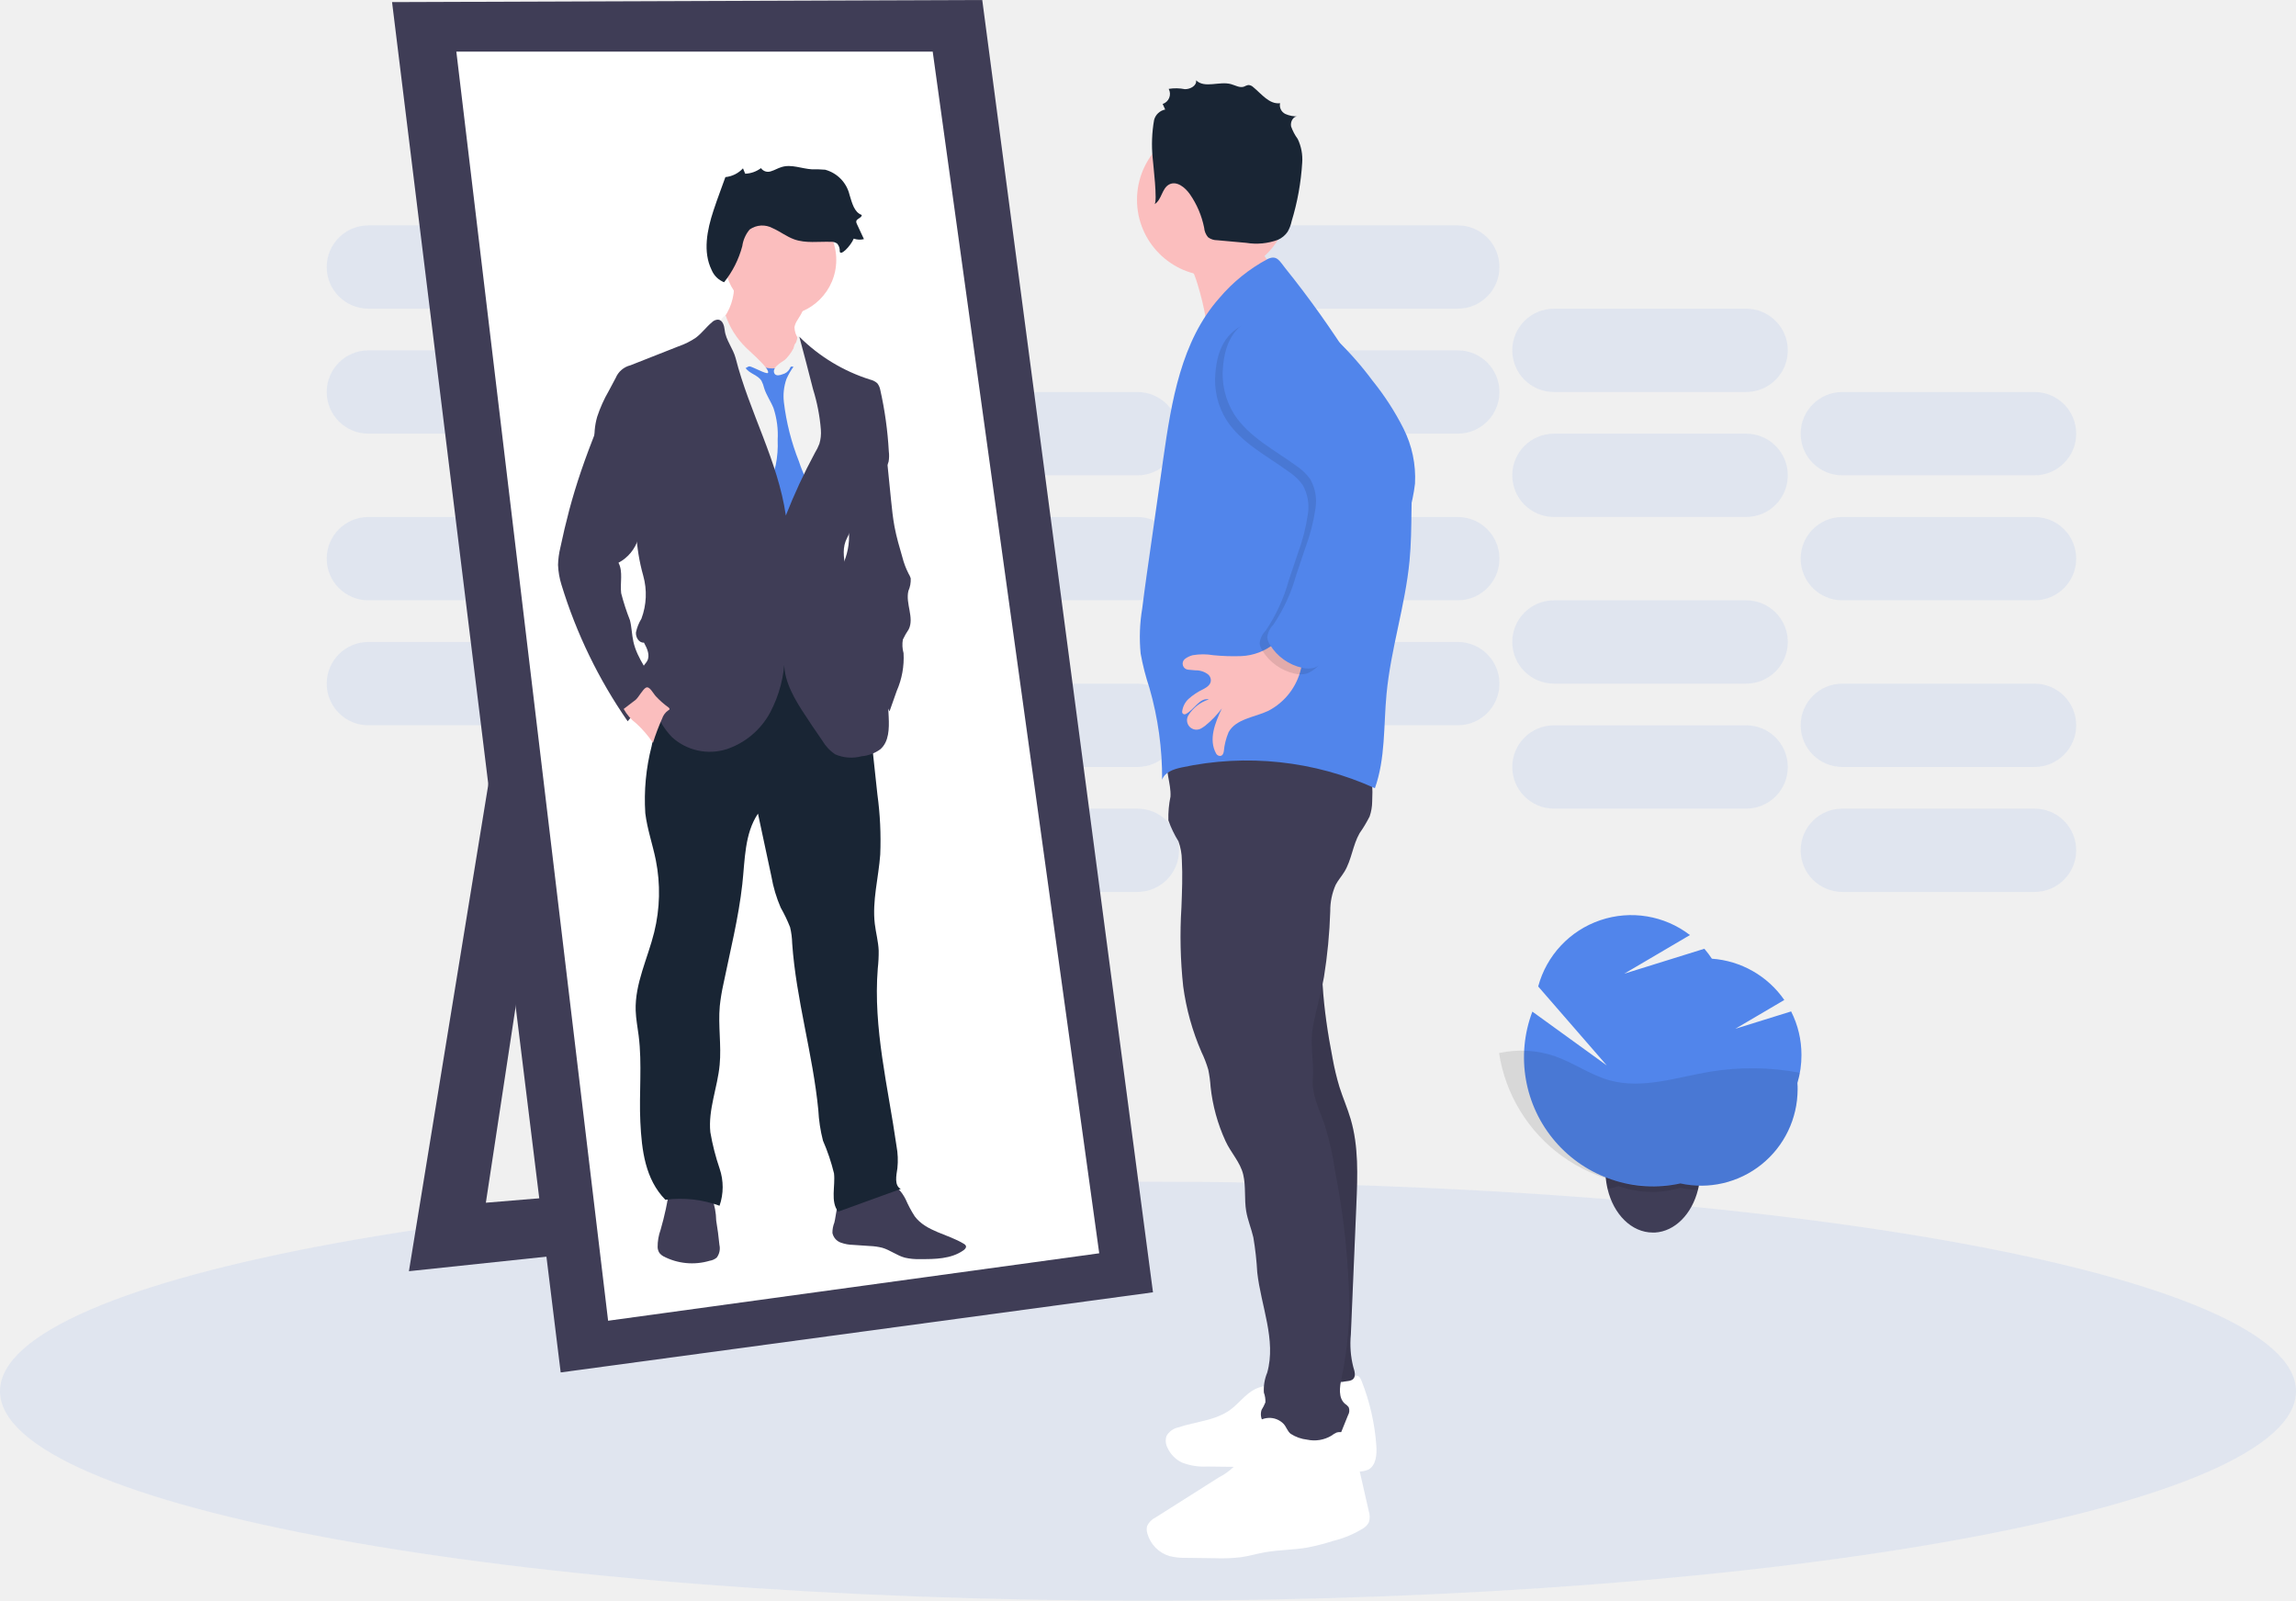
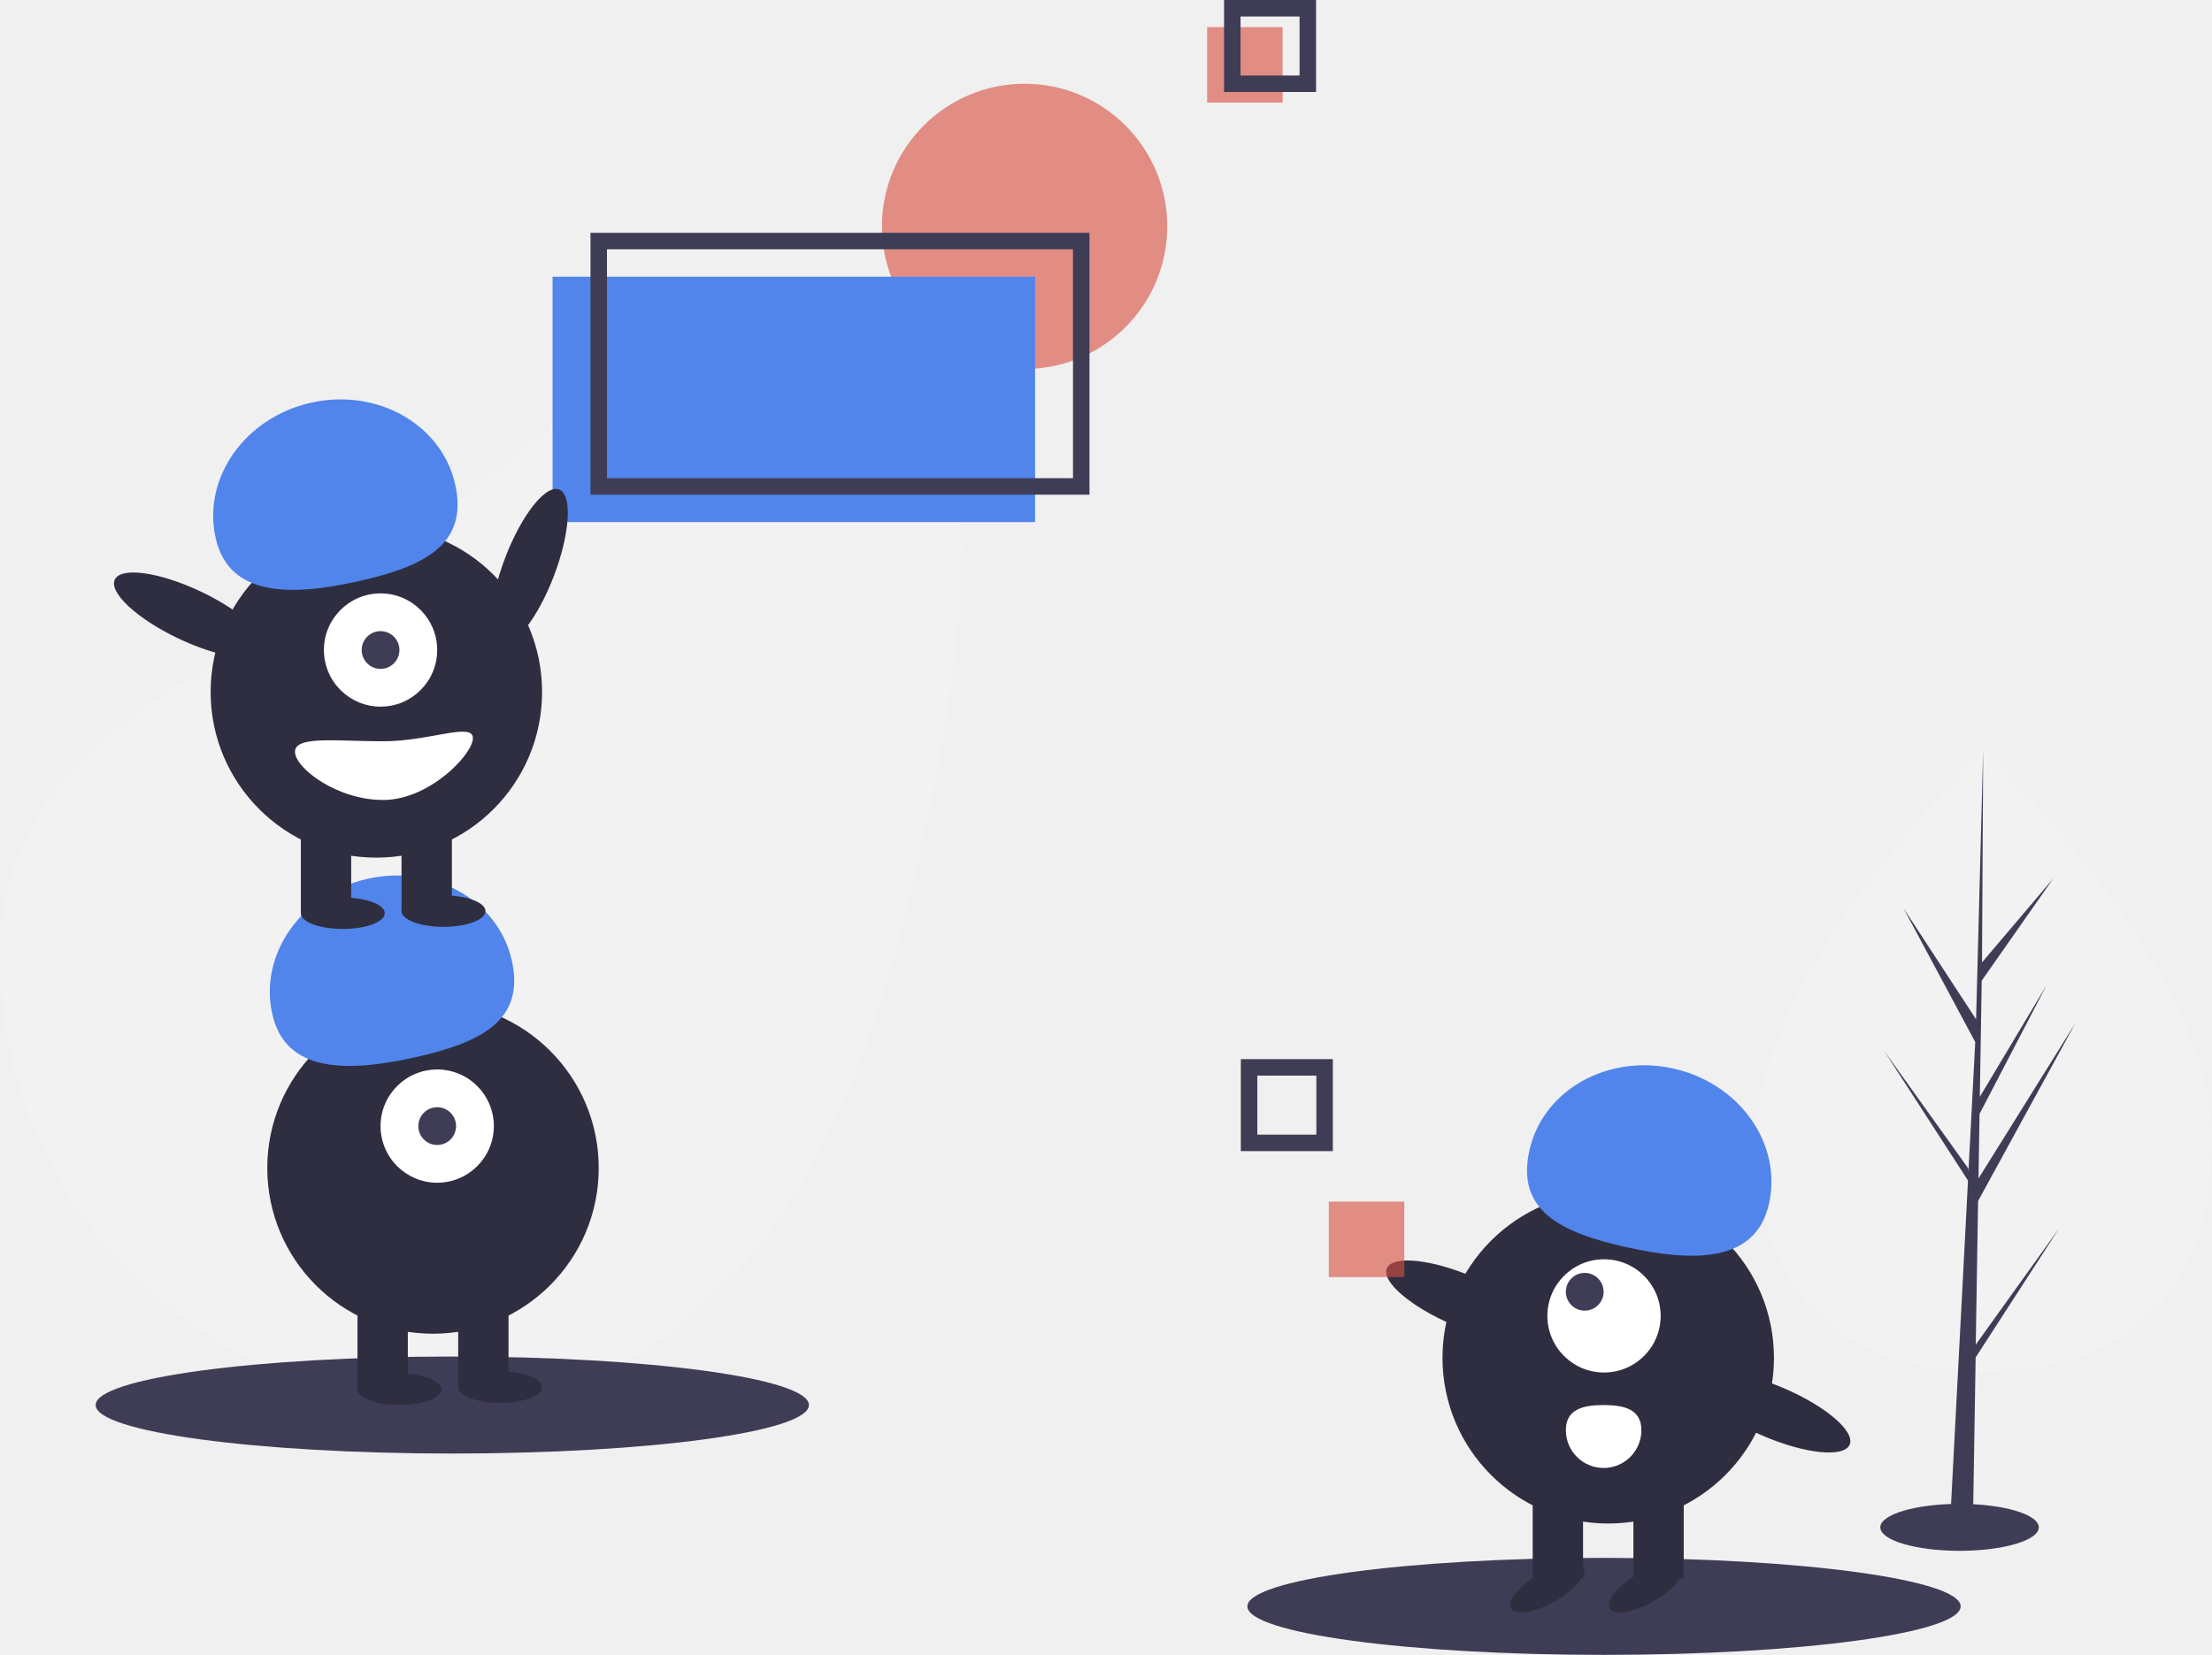
- <svg xmlns="http://www.w3.org/2000/svg" id="undraw_career_progress_ivdb" width="274" height="191" viewBox="0 0 274 191">
-   <rect id="Rectangle_33" data-name="Rectangle 33" width="32.884" height="9.941" rx="4.971" transform="translate(38.989 76.6)" fill="#5185eb" opacity="0.1" />
-   <rect id="Rectangle_34" data-name="Rectangle 34" width="32.884" height="9.941" rx="4.971" transform="translate(73.403 86.544)" fill="#5185eb" opacity="0.1" />
-   <rect id="Rectangle_35" data-name="Rectangle 35" width="32.884" height="9.941" rx="4.971" transform="translate(107.82 96.485)" fill="#5185eb" opacity="0.1" />
-   <rect id="Rectangle_36" data-name="Rectangle 36" width="32.884" height="9.941" rx="4.971" transform="translate(38.989 61.689)" fill="#5185eb" opacity="0.1" />
-   <rect id="Rectangle_37" data-name="Rectangle 37" width="32.884" height="9.941" rx="4.971" transform="translate(73.403 71.63)" fill="#5185eb" opacity="0.1" />
-   <rect id="Rectangle_38" data-name="Rectangle 38" width="32.884" height="9.941" rx="4.971" transform="translate(107.82 81.573)" fill="#5185eb" opacity="0.1" />
-   <rect id="Rectangle_39" data-name="Rectangle 39" width="32.884" height="9.941" rx="4.971" transform="translate(146.057 76.6)" fill="#5185eb" opacity="0.1" />
-   <rect id="Rectangle_40" data-name="Rectangle 40" width="32.884" height="9.941" rx="4.971" transform="translate(180.471 86.544)" fill="#5185eb" opacity="0.1" />
-   <rect id="Rectangle_41" data-name="Rectangle 41" width="32.884" height="9.941" rx="4.971" transform="translate(214.887 96.485)" fill="#5185eb" opacity="0.1" />
-   <rect id="Rectangle_42" data-name="Rectangle 42" width="32.884" height="9.941" rx="4.971" transform="translate(146.057 61.689)" fill="#5185eb" opacity="0.1" />
-   <rect id="Rectangle_43" data-name="Rectangle 43" width="32.884" height="9.941" rx="4.971" transform="translate(180.471 71.63)" fill="#5185eb" opacity="0.1" />
-   <rect id="Rectangle_44" data-name="Rectangle 44" width="32.884" height="9.941" rx="4.971" transform="translate(214.887 81.573)" fill="#5185eb" opacity="0.1" />
-   <rect id="Rectangle_45" data-name="Rectangle 45" width="32.884" height="9.941" rx="4.971" transform="translate(38.989 41.804)" fill="#5185eb" opacity="0.1" />
-   <rect id="Rectangle_46" data-name="Rectangle 46" width="32.884" height="9.941" rx="4.971" transform="translate(73.403 51.745)" fill="#5185eb" opacity="0.1" />
-   <rect id="Rectangle_47" data-name="Rectangle 47" width="32.884" height="9.941" rx="4.971" transform="translate(107.82 61.689)" fill="#5185eb" opacity="0.1" />
-   <rect id="Rectangle_48" data-name="Rectangle 48" width="32.884" height="9.941" rx="4.971" transform="translate(38.989 26.89)" fill="#5185eb" opacity="0.1" />
-   <rect id="Rectangle_49" data-name="Rectangle 49" width="32.884" height="9.941" rx="4.971" transform="translate(73.403 36.834)" fill="#5185eb" opacity="0.1" />
-   <rect id="Rectangle_50" data-name="Rectangle 50" width="32.884" height="9.941" rx="4.971" transform="translate(107.82 46.775)" fill="#5185eb" opacity="0.1" />
-   <rect id="Rectangle_51" data-name="Rectangle 51" width="32.884" height="9.941" rx="4.971" transform="translate(146.057 41.804)" fill="#5185eb" opacity="0.1" />
-   <rect id="Rectangle_52" data-name="Rectangle 52" width="32.884" height="9.941" rx="4.971" transform="translate(180.471 51.745)" fill="#5185eb" opacity="0.1" />
-   <rect id="Rectangle_53" data-name="Rectangle 53" width="32.884" height="9.941" rx="4.971" transform="translate(214.887 61.689)" fill="#5185eb" opacity="0.1" />
-   <rect id="Rectangle_54" data-name="Rectangle 54" width="32.884" height="9.941" rx="4.971" transform="translate(146.057 26.89)" fill="#5185eb" opacity="0.1" />
-   <rect id="Rectangle_55" data-name="Rectangle 55" width="32.884" height="9.941" rx="4.971" transform="translate(180.471 36.834)" fill="#5185eb" opacity="0.1" />
-   <rect id="Rectangle_56" data-name="Rectangle 56" width="32.884" height="9.941" rx="4.971" transform="translate(214.887 46.775)" fill="#5185eb" opacity="0.1" />
-   <ellipse id="Ellipse_41" data-name="Ellipse 41" cx="137" cy="25" rx="137" ry="25" transform="translate(0 141)" fill="#5185eb" opacity="0.1" />
-   <path id="Path_114" data-name="Path 114" d="M205.571,320.626,194,391.561l52.321-5.534-2.264-6.037-40.876,3.4L212.74,320.5Z" transform="translate(-145.2 -239.88)" fill="#3f3d56" />
-   <path id="Path_115" data-name="Path 115" d="M186,.252,256.433,0l20.375,154.2-70.684,9.559Z" transform="translate(-139.213)" fill="#3f3d56" />
-   <path id="Path_116" data-name="Path 116" d="M216.5,24.5h56.849l19.872,143.38-58.61,8.049Z" transform="translate(-162.041 -18.337)" fill="#fff" />
-   <path id="Path_117" data-name="Path 117" d="M456.645,633.936a14.007,14.007,0,0,0,1.089,2.04c1.358,1.816,3.937,2.1,5.871,3.285a.54.54,0,0,1,.229.221c.088.209-.108.428-.3.558-1.466,1.029-3.391,1.052-5.184,1.039a6.915,6.915,0,0,1-1.794-.171c-.948-.252-1.761-.913-2.7-1.182a7.145,7.145,0,0,0-1.482-.209l-1.965-.133a4.631,4.631,0,0,1-1.532-.284,1.55,1.55,0,0,1-.966-1.145,3.288,3.288,0,0,1,.229-1.23c.252-.966.174-2.133.926-2.792a2.855,2.855,0,0,1,1.044-.5,33.271,33.271,0,0,1,4.178-1.112C455.46,632.09,456.129,632.945,456.645,633.936Z" transform="translate(-348.571 -490.842)" fill="#3f3d56" />
-   <path id="Path_118" data-name="Path 118" d="M372.335,640.269a1.838,1.838,0,0,1-.322,1.524,1.718,1.718,0,0,1-.843.377,7.369,7.369,0,0,1-5.549-.548,1.534,1.534,0,0,1-.438-.375,1.367,1.367,0,0,1-.221-.692,5.934,5.934,0,0,1,.36-2.1,36.872,36.872,0,0,0,1.069-4.968c.02-.138,4.747.755,5.061,1.222a8.049,8.049,0,0,1,.5,2.656Q372.194,638.81,372.335,640.269Z" transform="translate(-286.482 -491.734)" fill="#3f3d56" />
-   <path id="Path_119" data-name="Path 119" d="M382.157,376.036l1.258,11.694a40.706,40.706,0,0,1,.342,7.189c-.2,2.767-.976,5.534-.649,8.276.128,1.067.42,2.113.463,3.187a17.359,17.359,0,0,1-.108,2.138c-.569,7.1,1.23,14.137,2.236,21.183a9.194,9.194,0,0,1,.106,2.636c-.131.893-.392,2.065.4,2.488l-7.466,2.707c-.953-1.195-.322-3.054-.5-4.571a23.783,23.783,0,0,0-1.316-3.9,18.418,18.418,0,0,1-.556-3.655c-.651-6.684-2.651-13.193-3.119-19.892A9.058,9.058,0,0,0,373,403.6a17.85,17.85,0,0,0-1.122-2.342,16.517,16.517,0,0,1-1.112-3.735l-1.6-7.483c-1.615,2.4-1.549,5.534-1.869,8.417-.448,4.025-1.449,7.982-2.264,11.956a23.755,23.755,0,0,0-.425,2.591c-.211,2.332.209,4.686-.015,7.016-.251,2.7-1.386,5.333-1.112,8.032a28.087,28.087,0,0,0,1.112,4.357,6.835,6.835,0,0,1-.013,4.42,13.583,13.583,0,0,0-6.467-.714c-2.4-2.453-2.822-5.874-2.986-9.307s.231-6.872-.2-10.273c-.126-1.006-.322-1.987-.355-2.991-.106-3.217,1.441-6.228,2.211-9.355a19.8,19.8,0,0,0,.194-8.59c-.377-1.879-1.026-3.7-1.258-5.607a25.458,25.458,0,0,1,.755-7.994c.36-1.778.717-3.557,1.124-5.325a14.028,14.028,0,0,1,2.128-5.393,9.484,9.484,0,0,1,8.3-3.351,17.916,17.916,0,0,1,8.573,3.416A32.32,32.32,0,0,1,382.157,376.036Z" transform="translate(-278.711 -292.958)" fill="#192534" />
-   <path id="Path_120" data-name="Path 120" d="M402.96,208.815a2.171,2.171,0,0,0-.289.74,2.491,2.491,0,0,0,.5,1.439,7.837,7.837,0,0,1,.737,1.836,3.019,3.019,0,0,1,.108,1.225,2.955,2.955,0,0,1-.327.88,4.479,4.479,0,0,1-2.183,2.191,3.846,3.846,0,0,1-2.362.1,7.172,7.172,0,0,1-2.161-1.026,6.57,6.57,0,0,1-1.479-1.283,8.864,8.864,0,0,1-1.021-1.761,7.009,7.009,0,0,1-.958-3.464,1.157,1.157,0,0,1,.06-.319,1.718,1.718,0,0,1,.337-.5,6.565,6.565,0,0,0,1.539-4.566l3.665.833c.807.184,1.615.367,2.412.6a4.049,4.049,0,0,1,2.085,1.034C404.051,207.346,403.249,208.282,402.96,208.815Z" transform="translate(-307.861 -170.518)" fill="#fbbebe" />
-   <circle id="Ellipse_42" data-name="Ellipse 42" cx="6.661" cy="6.661" r="6.661" transform="translate(86.476 24.352)" fill="#fbbebe" />
-   <path id="Path_121" data-name="Path 121" d="M389.847,233.585a3.852,3.852,0,0,1,1.446-1.394,2.577,2.577,0,0,0,1.228-1.555,1.115,1.115,0,0,1,.111-.438c.214-.322.722-.161,1.026.075a7.883,7.883,0,0,1,1.733,2.191,13.939,13.939,0,0,1,2.493,8.955,19.146,19.146,0,0,1-.3,5.406,15.7,15.7,0,0,0-.782,3.336c-.083,4.158-1.527,8.132-1.628,12.29a31.885,31.885,0,0,0,.181,3.6l.236,2.7q-5.486-.314-10.942-.963a20.93,20.93,0,0,0-.785-3.65,79.221,79.221,0,0,1-2.543-15.027c-.194-2.7-.392-5.383-.692-8.07-.269-2.442-.8-4.9-.48-7.338a10.131,10.131,0,0,1,1.031-3.174,2.093,2.093,0,0,1,.8-.963,2.174,2.174,0,0,1,.568-.184,10.546,10.546,0,0,1,1.731-.2,1.193,1.193,0,0,1,.423.04,1.326,1.326,0,0,1,.576.558A10.444,10.444,0,0,0,389.847,233.585Z" transform="translate(-297.782 -189.134)" fill="#f2f2f2" />
-   <path id="Path_122" data-name="Path 122" d="M406.72,243.038c.468.669,1.459.828,1.892,1.509a3.957,3.957,0,0,1,.33.9c.264.843.8,1.575,1.122,2.4a10.279,10.279,0,0,1,.485,3.761,12.447,12.447,0,0,1-.231,3.018c-.151.621-.4,1.212-.579,1.826a8.93,8.93,0,0,0-.337,3.22,1.318,1.318,0,0,0,.181.666,1.447,1.447,0,0,0,.644.438,4.767,4.767,0,0,0,2.314.581.848.848,0,0,0,.46-.153,1.025,1.025,0,0,0,.226-.3l.5-.85a3.782,3.782,0,0,0,.755-2.536,5.029,5.029,0,0,0-.571-1.3,15.288,15.288,0,0,1-.82-2.03,28.189,28.189,0,0,1-1.8-7.081,6.223,6.223,0,0,1,.3-2.747,7.821,7.821,0,0,1,.885-1.532.657.657,0,0,0-.707-.239,4.2,4.2,0,0,0-.732.3,3.473,3.473,0,0,1-2.307-.015,4.029,4.029,0,0,0-1.056-.357C407.58,242.53,406.738,243.068,406.72,243.038Z" transform="translate(-317.744 -199.121)" fill="#5185eb" />
-   <path id="Path_123" data-name="Path 123" d="M422.657,232.991c-.151-.121-.385-.231-.518-.091a.584.584,0,0,0-.1.2,1.354,1.354,0,0,1-.865.662c-.35.136-.727.211-.938-.048a.568.568,0,0,1,.033-.672,2.052,2.052,0,0,1,.551-.465,5.378,5.378,0,0,0,2.193-3.451,1.64,1.64,0,0,1,.6,1.039c.083.4.093.813.176,1.212a17,17,0,0,1,.46,1.69,8.832,8.832,0,0,1,0,.931,5.715,5.715,0,0,0,.106.9A17.121,17.121,0,0,0,422.657,232.991Z" transform="translate(-327.792 -189.102)" fill="#f2f2f2" />
-   <path id="Path_124" data-name="Path 124" d="M398.371,224.091c-.252-.239-.5-.465-.755-.709a9.786,9.786,0,0,1-2.432-3.861,1.452,1.452,0,0,0-.684,1.006,1.542,1.542,0,0,0,.332.818,12.75,12.75,0,0,1,1.844,4.933,1.469,1.469,0,0,1,1.27-.677c.4,0,2.181,1.056,2.309.79C400.444,225.972,398.673,224.375,398.371,224.091Z" transform="translate(-308.598 -181.909)" fill="#f2f2f2" />
-   <path id="Path_125" data-name="Path 125" d="M359.49,223.645a20.878,20.878,0,0,0,8.447,5.114,1.9,1.9,0,0,1,.853.433,1.743,1.743,0,0,1,.355.78,44.262,44.262,0,0,1,1.024,7.35,4.1,4.1,0,0,1-.025,1.228,3.872,3.872,0,0,1-1.077,1.688c-1.444,1.547-3.091,3.164-3.335,5.267a8.415,8.415,0,0,1-.143,1.207c-.126.468-.4.88-.576,1.336-.84,2.241,1.059,4.955-.1,7.043a12.713,12.713,0,0,1,1.273,3.839,5,5,0,0,0,.345,1.479,7.666,7.666,0,0,0,1.612,1.761c1.7,1.746,1.912,4.417,2.012,6.855.063,1.373.043,2.951-1.006,3.851a4.4,4.4,0,0,1-2.226.828,4.808,4.808,0,0,1-3.134-.219,5.036,5.036,0,0,1-1.56-1.653c-.825-1.2-1.653-2.4-2.435-3.627-1.238-1.939-2.4-4.156-2.048-6.43a14.936,14.936,0,0,1-1.733,6.7,9.218,9.218,0,0,1-5.212,4.389,6.686,6.686,0,0,1-6.5-1.434,8.789,8.789,0,0,1-1.386-1.869,18.243,18.243,0,0,1-2.048-5.21,2.025,2.025,0,0,1,.05-1.431c.113-.2.287-.36.4-.558.4-.677.015-1.529-.37-2.219-.586.055-1.006-.634-.953-1.223a5.16,5.16,0,0,1,.654-1.635,8.268,8.268,0,0,0,.216-5.121,23.025,23.025,0,0,1-.838-5.134c.043-1.839-1.28-3.494-2.289-5.031-.563-.865-1.22-1.67-1.711-2.578a8.318,8.318,0,0,1-.659-6.228,16.324,16.324,0,0,1,1.378-3.074l.83-1.557a2.568,2.568,0,0,1,1.761-1.509l5.743-2.264a8.641,8.641,0,0,0,2.073-1.036c.7-.528,1.225-1.258,1.894-1.821a1.062,1.062,0,0,1,.755-.329c.538.048.729.727.785,1.258.126,1.187,1.006,2.193,1.306,3.348,1.62,6.377,5.048,12.258,5.989,18.768a68.23,68.23,0,0,1,3.466-7.471,6.2,6.2,0,0,0,.536-1.084,4.628,4.628,0,0,0,.179-1.683,22.007,22.007,0,0,0-.933-4.82C360.575,227.763,360.072,225.778,359.49,223.645Z" transform="translate(-264.1 -183.466)" fill="#3f3d56" />
-   <path id="Path_126" data-name="Path 126" d="M456.041,289.825c.111,1.072.219,2.146.418,3.2.231,1.225.584,2.422.933,3.62a9.425,9.425,0,0,0,.729,1.944,2.5,2.5,0,0,1,.269.576,3.317,3.317,0,0,1-.279,1.509c-.362,1.509.724,3.187.04,4.578a8.74,8.74,0,0,0-.7,1.225,3.672,3.672,0,0,0,.083,1.615,9.783,9.783,0,0,1-.81,4.5l-.865,2.45a22.723,22.723,0,0,0-2.679-4.213c-.39-.453-.815-.873-1.175-1.351a9.474,9.474,0,0,1-1.258-2.45,21.24,21.24,0,0,1-1.3-6.47,4.426,4.426,0,0,1,.214-1.861,9.876,9.876,0,0,1,.558-1.006,8.135,8.135,0,0,0,.8-4.042,33.314,33.314,0,0,1,0-4.163,9.525,9.525,0,0,1,1.006-3.3,4.686,4.686,0,0,1,1.366-1.7,2.461,2.461,0,0,1,1.509-.491c.823.048.634.755.7,1.436Z" transform="translate(-349.706 -230.161)" fill="#3f3d56" />
-   <path id="Path_127" data-name="Path 127" d="M320.489,274q-.77,2.264-1.389,4.568-.6,2.264-1.079,4.553a9.751,9.751,0,0,0-.272,2.048,9.163,9.163,0,0,0,.41,2.367,58.678,58.678,0,0,0,7.9,16.287,14.66,14.66,0,0,1,3.346-3.054.717.717,0,0,0,.251-.251.682.682,0,0,0-.081-.589c-.918-1.882-2.372-3.539-2.83-5.584-.191-.85-.2-1.736-.415-2.581a27.726,27.726,0,0,1-1.046-3.217c-.153-1.223.252-2.556-.322-3.64a4.808,4.808,0,0,0,2.342-2.815,15.418,15.418,0,0,0,1.127-3.7,11.134,11.134,0,0,0-1.361-7.081,11.32,11.32,0,0,0-2.276-2.858c-.3-.269-1.006-1.041-1.441-1.034-.581.013-.767.953-.933,1.376C321.747,270.521,321.083,272.25,320.489,274Z" transform="translate(-251.154 -217.76)" fill="#3f3d56" />
-   <path id="Path_128" data-name="Path 128" d="M354.208,398.426c.076.055.161.131.141.221s-.093.113-.159.151a1.952,1.952,0,0,0-.724.981,27.388,27.388,0,0,0-1.092,2.89,12.672,12.672,0,0,0-1.972-2.3,5.581,5.581,0,0,1-1.522-1.743c0-.02,1.318-.994,1.439-1.1.37-.33.835-1.243,1.217-1.444.433-.226.845.662,1.175,1.019A9.993,9.993,0,0,0,354.208,398.426Z" transform="translate(-274.453 -314.03)" fill="#fbbebe" />
-   <path id="Path_129" data-name="Path 129" d="M404.1,158.91a1.235,1.235,0,0,0-.312-.908,1.19,1.19,0,0,0-.755-.209c-1.466-.048-2.983.2-4.367-.294-.911-.325-1.688-.948-2.576-1.336a2.6,2.6,0,0,0-2.742.161,3.927,3.927,0,0,0-.88,1.987,11.651,11.651,0,0,1-2.171,4.306,2.672,2.672,0,0,1-1.484-1.459c-1.069-2.178-.543-4.779.216-7.089.252-.775.531-1.542.81-2.307l.614-1.69a3.3,3.3,0,0,0,2.1-1.046l.264.641A3.346,3.346,0,0,0,394.7,149a1.023,1.023,0,0,0,1.195.375c.44-.128.82-.375,1.258-.5,1.17-.377,2.417.2,3.645.269a14.582,14.582,0,0,1,1.557.045,4.084,4.084,0,0,1,2.915,3c.294.931.538,2.075,1.456,2.4.02.352-.6.42-.657.755a.578.578,0,0,0,.076.319l.843,1.809a2.093,2.093,0,0,1-1.217-.06C405.4,158.3,404.135,159.592,404.1,158.91Z" transform="translate(-303.887 -128.939)" fill="#192534" />
-   <path id="Path_130" data-name="Path 130" d="M615.826,181.3a33.051,33.051,0,0,1,1.006,4.208,4.273,4.273,0,0,1-.324,3.142c2.329-3.5,4.762-7.114,8.3-9.375a7.579,7.579,0,0,1-1.975-5.846c.02-.211-2.905.893-3.129,1.019-1.026.571-1.967,1.28-2.968,1.892-.518.314-2.676,1.059-2.7,1.509,0,.289.858,1.175,1.019,1.479A11.488,11.488,0,0,1,615.826,181.3Z" transform="translate(-472.913 -147.393)" fill="#fbbebe" />
-   <path id="Path_131" data-name="Path 131" d="M620.674,724.459a3.9,3.9,0,0,0-3.984-.3c-1.139.589-1.907,1.7-2.943,2.458-1.781,1.293-4.133,1.4-6.218,2.1a2.119,2.119,0,0,0-1.376,1.006,1.786,1.786,0,0,0,.1,1.4,3.627,3.627,0,0,0,1.726,1.778,7.21,7.21,0,0,0,3.049.48l9.005.106a73.767,73.767,0,0,1,8.3.41,3.109,3.109,0,0,0,1.9-.146c.921-.5,1.026-1.776.956-2.825a25.927,25.927,0,0,0-1.761-7.748c-.108-.274-.252-.586-.556-.636a.906.906,0,0,0-.6.191c-2.541,1.509-5.758,2.362-8.459,1.155" transform="translate(-466.937 -558.394)" fill="#fff" />
-   <path id="Path_132" data-name="Path 132" d="M666.212,500.041c-1.006,5.843-.35,11.848.782,17.666a30.771,30.771,0,0,0,.823,3.431c.405,1.283.951,2.516,1.331,3.806.966,3.27.83,6.767.687,10.18l-.659,15.533a11.267,11.267,0,0,0,.287,3.879c.158.5.352,1.132-.048,1.472a1.123,1.123,0,0,1-.531.2,8.216,8.216,0,0,1-5.282-.792l-.179-15.691a101.434,101.434,0,0,0-.858-14.471c-.591-3.8-1.617-7.546-1.685-11.39-.07-4.025.916-8,1.922-11.9a4.572,4.572,0,0,1,1.655-2.012,2.034,2.034,0,0,1,.8-.488C665.563,499.384,666.026,499.786,666.212,500.041Z" transform="translate(-507.968 -391.429)" fill="#3f3d56" />
-   <path id="Path_133" data-name="Path 133" d="M666.212,500.041c-1.006,5.843-.35,11.848.782,17.666a30.771,30.771,0,0,0,.823,3.431c.405,1.283.951,2.516,1.331,3.806.966,3.27.83,6.767.687,10.18l-.659,15.533a11.267,11.267,0,0,0,.287,3.879c.158.5.352,1.132-.048,1.472a1.123,1.123,0,0,1-.531.2,8.216,8.216,0,0,1-5.282-.792l-.179-15.691a101.434,101.434,0,0,0-.858-14.471c-.591-3.8-1.617-7.546-1.685-11.39-.07-4.025.916-8,1.922-11.9a4.572,4.572,0,0,1,1.655-2.012,2.034,2.034,0,0,1,.8-.488C665.563,499.384,666.026,499.786,666.212,500.041Z" transform="translate(-507.968 -391.429)" opacity="0.1" />
-   <path id="Path_134" data-name="Path 134" d="M606.7,421.873c-.372,1.532.418,3.119.33,4.694a12.273,12.273,0,0,0-.252,2.84,12.884,12.884,0,0,0,1.2,2.5,6.777,6.777,0,0,1,.408,2.234c.1,1.882.02,3.773-.05,5.647a55.578,55.578,0,0,0,.209,9.423,29.48,29.48,0,0,0,2.181,7.836,13.589,13.589,0,0,1,.813,2.11,15.08,15.08,0,0,1,.277,2.048,20.8,20.8,0,0,0,1.778,6.467c.641,1.4,1.761,2.515,2.115,4,.337,1.424.111,2.925.355,4.367.179,1.069.614,2.08.855,3.137a37.273,37.273,0,0,1,.465,4.176c.453,4.025,2.281,8.049,1.19,11.953a5.336,5.336,0,0,0-.4,2.382,2.97,2.97,0,0,1,.181,1.17,5.532,5.532,0,0,1-.458.9,1.66,1.66,0,0,0,.463,1.743,4.953,4.953,0,0,0,1.635.966,14.72,14.72,0,0,0,5.785,1.58,1.554,1.554,0,0,0,.712-.131,1.762,1.762,0,0,0,.694-.976l1.031-2.551a1.094,1.094,0,0,0,.078-.958,1.785,1.785,0,0,0-.433-.4c-.833-.7-.644-2.012-.422-3.066a44.745,44.745,0,0,0,.936-8.226,89.565,89.565,0,0,0-1.7-16.436,34.249,34.249,0,0,0-1.258-5.6c-.626-1.811-1.549-3.554-1.4-5.436.161-2.032-.367-4.163,0-6.168s.948-3.967,1.323-5.969a61.728,61.728,0,0,0,.755-7.883,7.625,7.625,0,0,1,.646-3.144c.294-.558.722-1.036,1.051-1.577.85-1.406.986-3.149,1.8-4.578a16,16,0,0,0,1.2-2,5.582,5.582,0,0,0,.307-1.776,21.126,21.126,0,0,0-.252-4.54A29.543,29.543,0,0,0,617,419.42a16.415,16.415,0,0,0-5.423.853C609.936,420.884,608.437,421.742,606.7,421.873Z" transform="translate(-467.346 -331.523)" fill="#3f3d56" />
-   <path id="Path_135" data-name="Path 135" d="M609.843,743.464c-.74.921-.689,2.236-1.162,3.32a7.3,7.3,0,0,1-3.064,2.925l-7.546,4.779a2.1,2.1,0,0,0-1.006,1.029,1.651,1.651,0,0,0,.038.9,3.919,3.919,0,0,0,2.636,2.676,7.794,7.794,0,0,0,2.04.209l3.393.045a19.858,19.858,0,0,0,3.1-.121c.941-.136,1.857-.405,2.792-.576,1.7-.309,3.454-.282,5.159-.581a27.3,27.3,0,0,0,3.089-.8,12.324,12.324,0,0,0,3.544-1.487,1.839,1.839,0,0,0,.682-.734,2.169,2.169,0,0,0-.02-1.331l-1.62-7.119a4.242,4.242,0,0,0-.634-1.663,1.452,1.452,0,0,0-1.567-.591,3.325,3.325,0,0,0-.651.392,4,4,0,0,1-2.875.465,4.531,4.531,0,0,1-1.982-.707c-.387-.32-.5-.815-.833-1.177a2.362,2.362,0,0,0-3.509.138Z" transform="translate(-460.174 -573.419)" fill="#fff" />
-   <circle id="Ellipse_43" data-name="Ellipse 43" cx="9.088" cy="9.088" r="9.088" transform="translate(135.688 14.751)" fill="#fbbebe" />
-   <path id="Path_136" data-name="Path 136" d="M599.837,122.873c.87-.488.87-1.894,1.761-2.362s1.9.345,2.473,1.165a10.713,10.713,0,0,1,1.7,3.992,2.008,2.008,0,0,0,.463,1.137,1.781,1.781,0,0,0,1.1.36q1.723.171,3.451.312a7.46,7.46,0,0,0,3.8-.365,2.766,2.766,0,0,0,1.142-.946,4.255,4.255,0,0,0,.488-1.278,30.135,30.135,0,0,0,1.258-6.965,5.623,5.623,0,0,0-.536-2.842,5.769,5.769,0,0,1-.79-1.494c-.113-.553.252-1.258.825-1.2a3.386,3.386,0,0,1-1.509-.287,1.159,1.159,0,0,1-.631-1.285c-1.278.163-2.209-1.1-3.2-1.917a.868.868,0,0,0-.609-.252,2.2,2.2,0,0,0-.5.194c-.5.176-1.029-.158-1.545-.3-1.383-.387-3.142.548-4.168-.458.1.641-.689,1.072-1.338,1.059a5.5,5.5,0,0,0-1.932-.035,1.258,1.258,0,0,1-.719,1.8l.3.664a1.716,1.716,0,0,0-1.321,1.238,16.723,16.723,0,0,0-.171,4.555C599.666,117.958,600.247,122.649,599.837,122.873Z" transform="translate(-462.071 -98.501)" fill="#192534" />
-   <path id="Path_137" data-name="Path 137" d="M603.2,197c-4.566,5.134-5.728,12.361-6.7,19.165l-1.434,10.047c-.372,2.606-.755,5.212-1.079,7.826a20.611,20.611,0,0,0-.191,5.391,29.4,29.4,0,0,0,1.056,4.123,38.874,38.874,0,0,1,1.509,10.94c.3-.9,1.358-1.258,2.284-1.459a36.931,36.931,0,0,1,23.107,2.468c1.27-3.559,1.031-7.453,1.386-11.216.5-5.365,2.236-10.565,2.749-15.92.189-1.995.211-4,.231-6a20.1,20.1,0,0,0-.277-4.4,18.469,18.469,0,0,0-1.811-4.528,117.982,117.982,0,0,0-6.872-11.677q-1.9-2.837-3.957-5.562-1.044-1.381-2.131-2.732c-.7-.873-1.006-1.63-2.12-1.107A19.683,19.683,0,0,0,603.2,197Z" transform="translate(-457.675 -161.451)" fill="#5185eb" />
-   <path id="Path_138" data-name="Path 138" d="M620.893,375.738a24.656,24.656,0,0,1-3.338-.106,7.242,7.242,0,0,0-2.465,0,2.565,2.565,0,0,0-.958.47.722.722,0,0,0,.41,1.258l.86.075a2.419,2.419,0,0,1,1.54.5.961.961,0,0,1,.312.606c.053.586-.455.906-.911,1.15a7.22,7.22,0,0,0-1.776,1.182,2.461,2.461,0,0,0-.737,1.509.292.292,0,0,0,.428.269c1.006-.5,1.663-1.995,2.767-1.746a4.483,4.483,0,0,0-2.43,1.869,1.127,1.127,0,0,0,1.509,1.592,4.977,4.977,0,0,0,.473-.314,11.62,11.62,0,0,0,1.995-2.073c-.8,1.7-1.62,3.685-.694,5.373a.536.536,0,0,0,.5.3c.292-.03.377-.3.425-.546a7.61,7.61,0,0,1,.571-2.289c.885-1.6,3.069-1.761,4.732-2.543a7.587,7.587,0,0,0,3.911-5.046,3.878,3.878,0,0,0,.1-1.917,2.172,2.172,0,0,0-3.27-1.069A6.764,6.764,0,0,1,620.893,375.738Z" transform="translate(-472.756 -297.452)" fill="#fbbebe" />
-   <path id="Path_139" data-name="Path 139" d="M630.816,233.2c1.761,2.719,4.817,4.251,7.438,6.16a6.236,6.236,0,0,1,1.645,1.565,5.37,5.37,0,0,1,.619,3.522,22.3,22.3,0,0,1-1.187,4.628l-1.1,3.283a20.331,20.331,0,0,1-2.742,5.959,2.515,2.515,0,0,0-.719,1.479,1.913,1.913,0,0,0,.322.9,6.057,6.057,0,0,0,3.846,2.747,2.933,2.933,0,0,0,1.446,0,3.919,3.919,0,0,0,1.663-1.278,44.479,44.479,0,0,0,6.163-7.961,41.656,41.656,0,0,0,3.434-9.184,19.345,19.345,0,0,0,.755-3.554,12.991,12.991,0,0,0-1.379-6.573,32.442,32.442,0,0,0-3.683-5.695,39.633,39.633,0,0,0-4.314-4.95c-2.737-2.558-6.085-4.062-9.747-2.611-2.586,1.026-3.554,3.167-3.786,5.909A8.991,8.991,0,0,0,630.816,233.2Z" transform="translate(-484.444 -183.067)" opacity="0.1" />
-   <path id="Path_140" data-name="Path 140" d="M634.424,230.536c1.761,2.719,4.82,4.251,7.438,6.16a6.257,6.257,0,0,1,1.637,1.575,5.368,5.368,0,0,1,.619,3.522,22.312,22.312,0,0,1-1.19,4.628l-1.1,3.27a20.362,20.362,0,0,1-2.742,5.959,2.519,2.519,0,0,0-.717,1.479,1.867,1.867,0,0,0,.322.9,6.054,6.054,0,0,0,3.844,2.749,2.943,2.943,0,0,0,1.449,0,3.928,3.928,0,0,0,1.663-1.275,44.567,44.567,0,0,0,6.163-7.961,41.632,41.632,0,0,0,3.433-9.186A19.137,19.137,0,0,0,656,238.8a13.029,13.029,0,0,0-1.376-6.575,32.2,32.2,0,0,0-3.683-5.695,39.662,39.662,0,0,0-4.324-4.923c-2.734-2.556-6.082-4.062-9.745-2.609-2.588,1.026-3.554,3.164-3.788,5.909A9,9,0,0,0,634.424,230.536Z" transform="translate(-487.137 -181.095)" fill="#5185eb" />
-   <path id="Path_141" data-name="Path 141" d="M825.947,603.146a9.308,9.308,0,0,1-.2,1.952c-.025.121-.053.251-.08.355-.714,2.865-2.729,4.96-5.134,5.094h-.252c-2.543,0-4.694-2.193-5.4-5.215-.02-.08-.038-.161-.055-.252a9.307,9.307,0,0,1-.2-1.952c0-4.093,2.533-7.408,5.66-7.408S825.947,599.061,825.947,603.146Z" transform="translate(-623.038 -463.478)" fill="#3f3d56" />
-   <path id="Path_142" data-name="Path 142" d="M825.977,603.183a9.308,9.308,0,0,1-.2,1.952c-.025.121-.053.251-.08.355h-.252a11.506,11.506,0,0,1-1.851-.252,11.288,11.288,0,0,1-1.65.377,11.514,11.514,0,0,1-1.293.121h-.438a11.669,11.669,0,0,1-1.551-.1,11.353,11.353,0,0,1-2.431-.6,11.478,11.478,0,0,1-1.313.352c-.02-.081-.038-.161-.055-.252a9.308,9.308,0,0,1-.2-1.952c0-4.093,2.533-7.408,5.66-7.408S825.977,599.1,825.977,603.183Z" transform="translate(-623.068 -463.515)" opacity="0.1" />
-   <path id="Path_143" data-name="Path 143" d="M797.677,520.763a11.456,11.456,0,0,0-1.233-5.184l-6.656,2.07,5.843-3.436a11.5,11.5,0,0,0-8.643-4.925,11.463,11.463,0,0,0-.9-1.187l-9.559,2.976,7.841-4.611a11.5,11.5,0,0,0-18.111,6.135l8.188,9.425-8.882-6.424a15.393,15.393,0,0,0,17.661,20.5A11.516,11.516,0,0,0,797.22,524.87a7.528,7.528,0,0,0-.025-.755,11.472,11.472,0,0,0,.483-3.353Z" transform="translate(-582.695 -394.895)" fill="#5185eb" />
-   <path id="Path_144" data-name="Path 144" d="M797.428,571a30.668,30.668,0,0,0-10.65-.136c-4,.662-8.082,2.116-11.991,1.054-2.294-.624-4.276-2.068-6.518-2.87a12.371,12.371,0,0,0-6.729-.4,18.664,18.664,0,0,0,21.625,15.563,11.516,11.516,0,0,0,13.991-11.234c0-.252,0-.5-.025-.755A11.4,11.4,0,0,0,797.428,571Z" transform="translate(-582.644 -442.997)" opacity="0.1" />
+ <svg xmlns="http://www.w3.org/2000/svg" width="268.223" height="200.724" viewBox="0 0 268.223 200.724">
+   <g id="undraw_elements_cipa" transform="translate(0 1)">
+     <path id="Path_106" data-name="Path 106" d="M181.167,280.876c-7.783,28.9-24.259,54.184-54.184,54.184A54.184,54.184,0,0,1,72.8,280.876c0-29.925,31.541-34.619,54.184-54.184C172.964,186.961,205.336,191.143,181.167,280.876Z" transform="translate(-72.799 -165.751)" fill="#f2f2f2" />
+     <circle id="Ellipse_18" data-name="Ellipse 18" cx="17.298" cy="17.298" r="17.298" transform="translate(106.943 9.158)" fill="rgba(217,80,64,0.61)" />
+     <rect id="Rectangle_21" data-name="Rectangle 21" width="9.158" height="9.158" transform="translate(146.373 2.289)" fill="rgba(217,80,64,0.61)" />
+     <ellipse id="Ellipse_19" data-name="Ellipse 19" cx="43.245" cy="5.883" rx="43.245" ry="5.883" transform="translate(11.599 163.536)" fill="#3f3d56" />
+     <rect id="Rectangle_22" data-name="Rectangle 22" width="58.508" height="29.763" transform="translate(67.005 32.561)" fill="#5185eb" />
+     <circle id="Ellipse_20" data-name="Ellipse 20" cx="20.096" cy="20.096" r="20.096" transform="translate(32.409 120.578)" fill="#2f2e41" />
+     <rect id="Rectangle_23" data-name="Rectangle 23" width="6.105" height="10.939" transform="translate(43.347 156.446)" fill="#2f2e41" />
+     <rect id="Rectangle_24" data-name="Rectangle 24" width="6.105" height="10.939" transform="translate(55.558 156.446)" fill="#2f2e41" />
+     <ellipse id="Ellipse_21" data-name="Ellipse 21" cx="5.088" cy="1.908" rx="5.088" ry="1.908" transform="translate(43.347 165.604)" fill="#2f2e41" />
+     <ellipse id="Ellipse_22" data-name="Ellipse 22" cx="5.088" cy="1.908" rx="5.088" ry="1.908" transform="translate(55.558 165.349)" fill="#2f2e41" />
+     <circle id="Ellipse_23" data-name="Ellipse 23" cx="6.868" cy="6.868" r="6.868" transform="translate(46.146 128.718)" fill="#fff" />
+     <circle id="Ellipse_24" data-name="Ellipse 24" cx="2.289" cy="2.289" r="2.289" transform="translate(50.725 133.297)" fill="#3f3d56" />
+     <path id="Path_107" data-name="Path 107" d="M201.7,487.732c-1.623-7.267,3.564-14.61,11.586-16.4s15.839,2.648,17.462,9.915-3.693,9.947-11.715,11.738S203.32,495,201.7,487.732Z" transform="translate(-168.686 -365.747)" fill="#5185eb" />
+     <circle id="Ellipse_25" data-name="Ellipse 25" cx="20.096" cy="20.096" r="20.096" transform="translate(25.541 62.833)" fill="#2f2e41" />
+     <rect id="Rectangle_25" data-name="Rectangle 25" width="6.105" height="10.939" transform="translate(36.479 98.701)" fill="#2f2e41" />
+     <rect id="Rectangle_26" data-name="Rectangle 26" width="6.105" height="10.939" transform="translate(48.69 98.701)" fill="#2f2e41" />
+     <ellipse id="Ellipse_26" data-name="Ellipse 26" cx="5.088" cy="1.908" rx="5.088" ry="1.908" transform="translate(36.479 107.859)" fill="#2f2e41" />
+     <ellipse id="Ellipse_27" data-name="Ellipse 27" cx="5.088" cy="1.908" rx="5.088" ry="1.908" transform="translate(48.69 107.604)" fill="#2f2e41" />
+     <circle id="Ellipse_28" data-name="Ellipse 28" cx="6.868" cy="6.868" r="6.868" transform="translate(39.277 70.973)" fill="#fff" />
+     <circle id="Ellipse_29" data-name="Ellipse 29" cx="2.289" cy="2.289" r="2.289" transform="translate(43.856 75.552)" fill="#3f3d56" />
+     <path id="Path_108" data-name="Path 108" d="M174.7,260.732c-1.623-7.267,3.564-14.61,11.586-16.4s15.839,2.648,17.462,9.915-3.693,9.947-11.715,11.738S176.32,268,174.7,260.732Z" transform="translate(-148.554 -196.492)" fill="#5185eb" />
+     <ellipse id="Ellipse_30" data-name="Ellipse 30" cx="10.048" cy="3.154" rx="10.048" ry="3.154" transform="matrix(0.357, -0.934, 0.934, 0.357, 57.678, 76.013)" fill="#2f2e41" />
+     <ellipse id="Ellipse_31" data-name="Ellipse 31" cx="3.154" cy="10.048" rx="3.154" ry="10.048" transform="translate(12.571 72.148) rotate(-64.626)" fill="#2f2e41" />
+     <path id="Path_109" data-name="Path 109" d="M213.4,404.788c0,1.967,5.064,5.851,10.684,5.851s10.889-5.537,10.889-7.5-5.269.382-10.889.382S213.4,402.821,213.4,404.788Z" transform="translate(-177.631 -314.609)" fill="#fff" />
+     <rect id="Rectangle_27" data-name="Rectangle 27" width="58.508" height="29.763" transform="translate(72.602 28.237)" fill="none" stroke="#3f3d56" stroke-miterlimit="10" stroke-width="2" />
+     <rect id="Rectangle_28" data-name="Rectangle 28" width="9.158" height="9.158" transform="translate(149.426)" fill="none" stroke="#3f3d56" stroke-miterlimit="10" stroke-width="2" />
+     <path id="Path_110" data-name="Path 110" d="M965.175,458.105c0,20.816-12.375,28.084-27.639,28.084S909.9,478.921,909.9,458.105s27.639-47.3,27.639-47.3S965.175,437.29,965.175,458.105Z" transform="translate(-696.952 -320.917)" fill="#f2f2f2" />
+     <path id="Path_111" data-name="Path 111" d="M909.232,426.568l.283-17.421L921.3,387.6l-11.736,18.819.127-7.833,8.119-15.593-8.085,13.52h0l.229-14.088,8.694-12.414-8.658,10.2.143-25.833-.9,34.2.074-1.411-8.839-13.53,8.7,16.238-.824,15.734-.024-.418-10.19-14.238,10.159,15.714-.1,1.968-.018.03.008.162-2.089,39.919h2.792l.335-20.619,10.135-15.675Z" transform="translate(-669.655 -264.48)" fill="#3f3d56" />
+     <ellipse id="Ellipse_32" data-name="Ellipse 32" cx="9.61" cy="2.847" rx="9.61" ry="2.847" transform="translate(228.002 181.408)" fill="#3f3d56" />
+     <ellipse id="Ellipse_33" data-name="Ellipse 33" cx="43.245" cy="5.883" rx="43.245" ry="5.883" transform="translate(151.256 187.957)" fill="#3f3d56" />
+     <circle id="Ellipse_34" data-name="Ellipse 34" cx="20.096" cy="20.096" r="20.096" transform="translate(174.914 143.6)" fill="#2f2e41" />
+     <rect id="Rectangle_29" data-name="Rectangle 29" width="6.105" height="10.939" transform="translate(204.168 190.406) rotate(180)" fill="#2f2e41" />
+     <rect id="Rectangle_30" data-name="Rectangle 30" width="6.105" height="10.939" transform="translate(191.957 190.406) rotate(180)" fill="#2f2e41" />
+     <ellipse id="Ellipse_35" data-name="Ellipse 35" cx="5.088" cy="1.908" rx="5.088" ry="1.908" transform="translate(182.274 192.443) rotate(-30)" fill="#2f2e41" />
+     <ellipse id="Ellipse_36" data-name="Ellipse 36" cx="5.088" cy="1.908" rx="5.088" ry="1.908" transform="translate(194.23 192.443) rotate(-30)" fill="#2f2e41" />
+     <circle id="Ellipse_37" data-name="Ellipse 37" cx="6.868" cy="6.868" r="6.868" transform="translate(187.633 151.74)" fill="#fff" />
+     <circle id="Ellipse_38" data-name="Ellipse 38" cx="2.289" cy="2.289" r="2.289" transform="translate(189.873 153.393)" fill="#3f3d56" />
+     <path id="Path_112" data-name="Path 112" d="M830.033,578.232c1.623-7.267-3.564-14.61-11.586-16.4s-15.839,2.648-17.462,9.915,3.693,9.947,11.715,11.738S828.411,585.5,830.033,578.232Z" transform="translate(-615.529 -433.225)" fill="#5185eb" />
+     <ellipse id="Ellipse_39" data-name="Ellipse 39" cx="3.154" cy="10.048" rx="3.154" ry="10.048" transform="translate(166.924 155.735) rotate(-66.829)" fill="#2f2e41" />
+     <ellipse id="Ellipse_40" data-name="Ellipse 40" cx="3.154" cy="10.048" rx="3.154" ry="10.048" transform="translate(204.572 169.217) rotate(-66.829)" fill="#2f2e41" />
+     <rect id="Rectangle_31" data-name="Rectangle 31" width="9.158" height="9.158" transform="translate(161.127 144.744)" fill="rgba(217,80,64,0.61)" />
+     <rect id="Rectangle_32" data-name="Rectangle 32" width="9.158" height="9.158" transform="translate(151.461 128.464)" fill="none" stroke="#3f3d56" stroke-miterlimit="10" stroke-width="2" />
+     <path id="Path_113" data-name="Path 113" d="M828.359,726.489a4.579,4.579,0,0,1-9.158,0c0-2.529,2.05-3.053,4.579-3.053S828.359,723.96,828.359,726.489Z" transform="translate(-629.328 -554.016)" fill="#fff" />
+   </g>
</svg>
